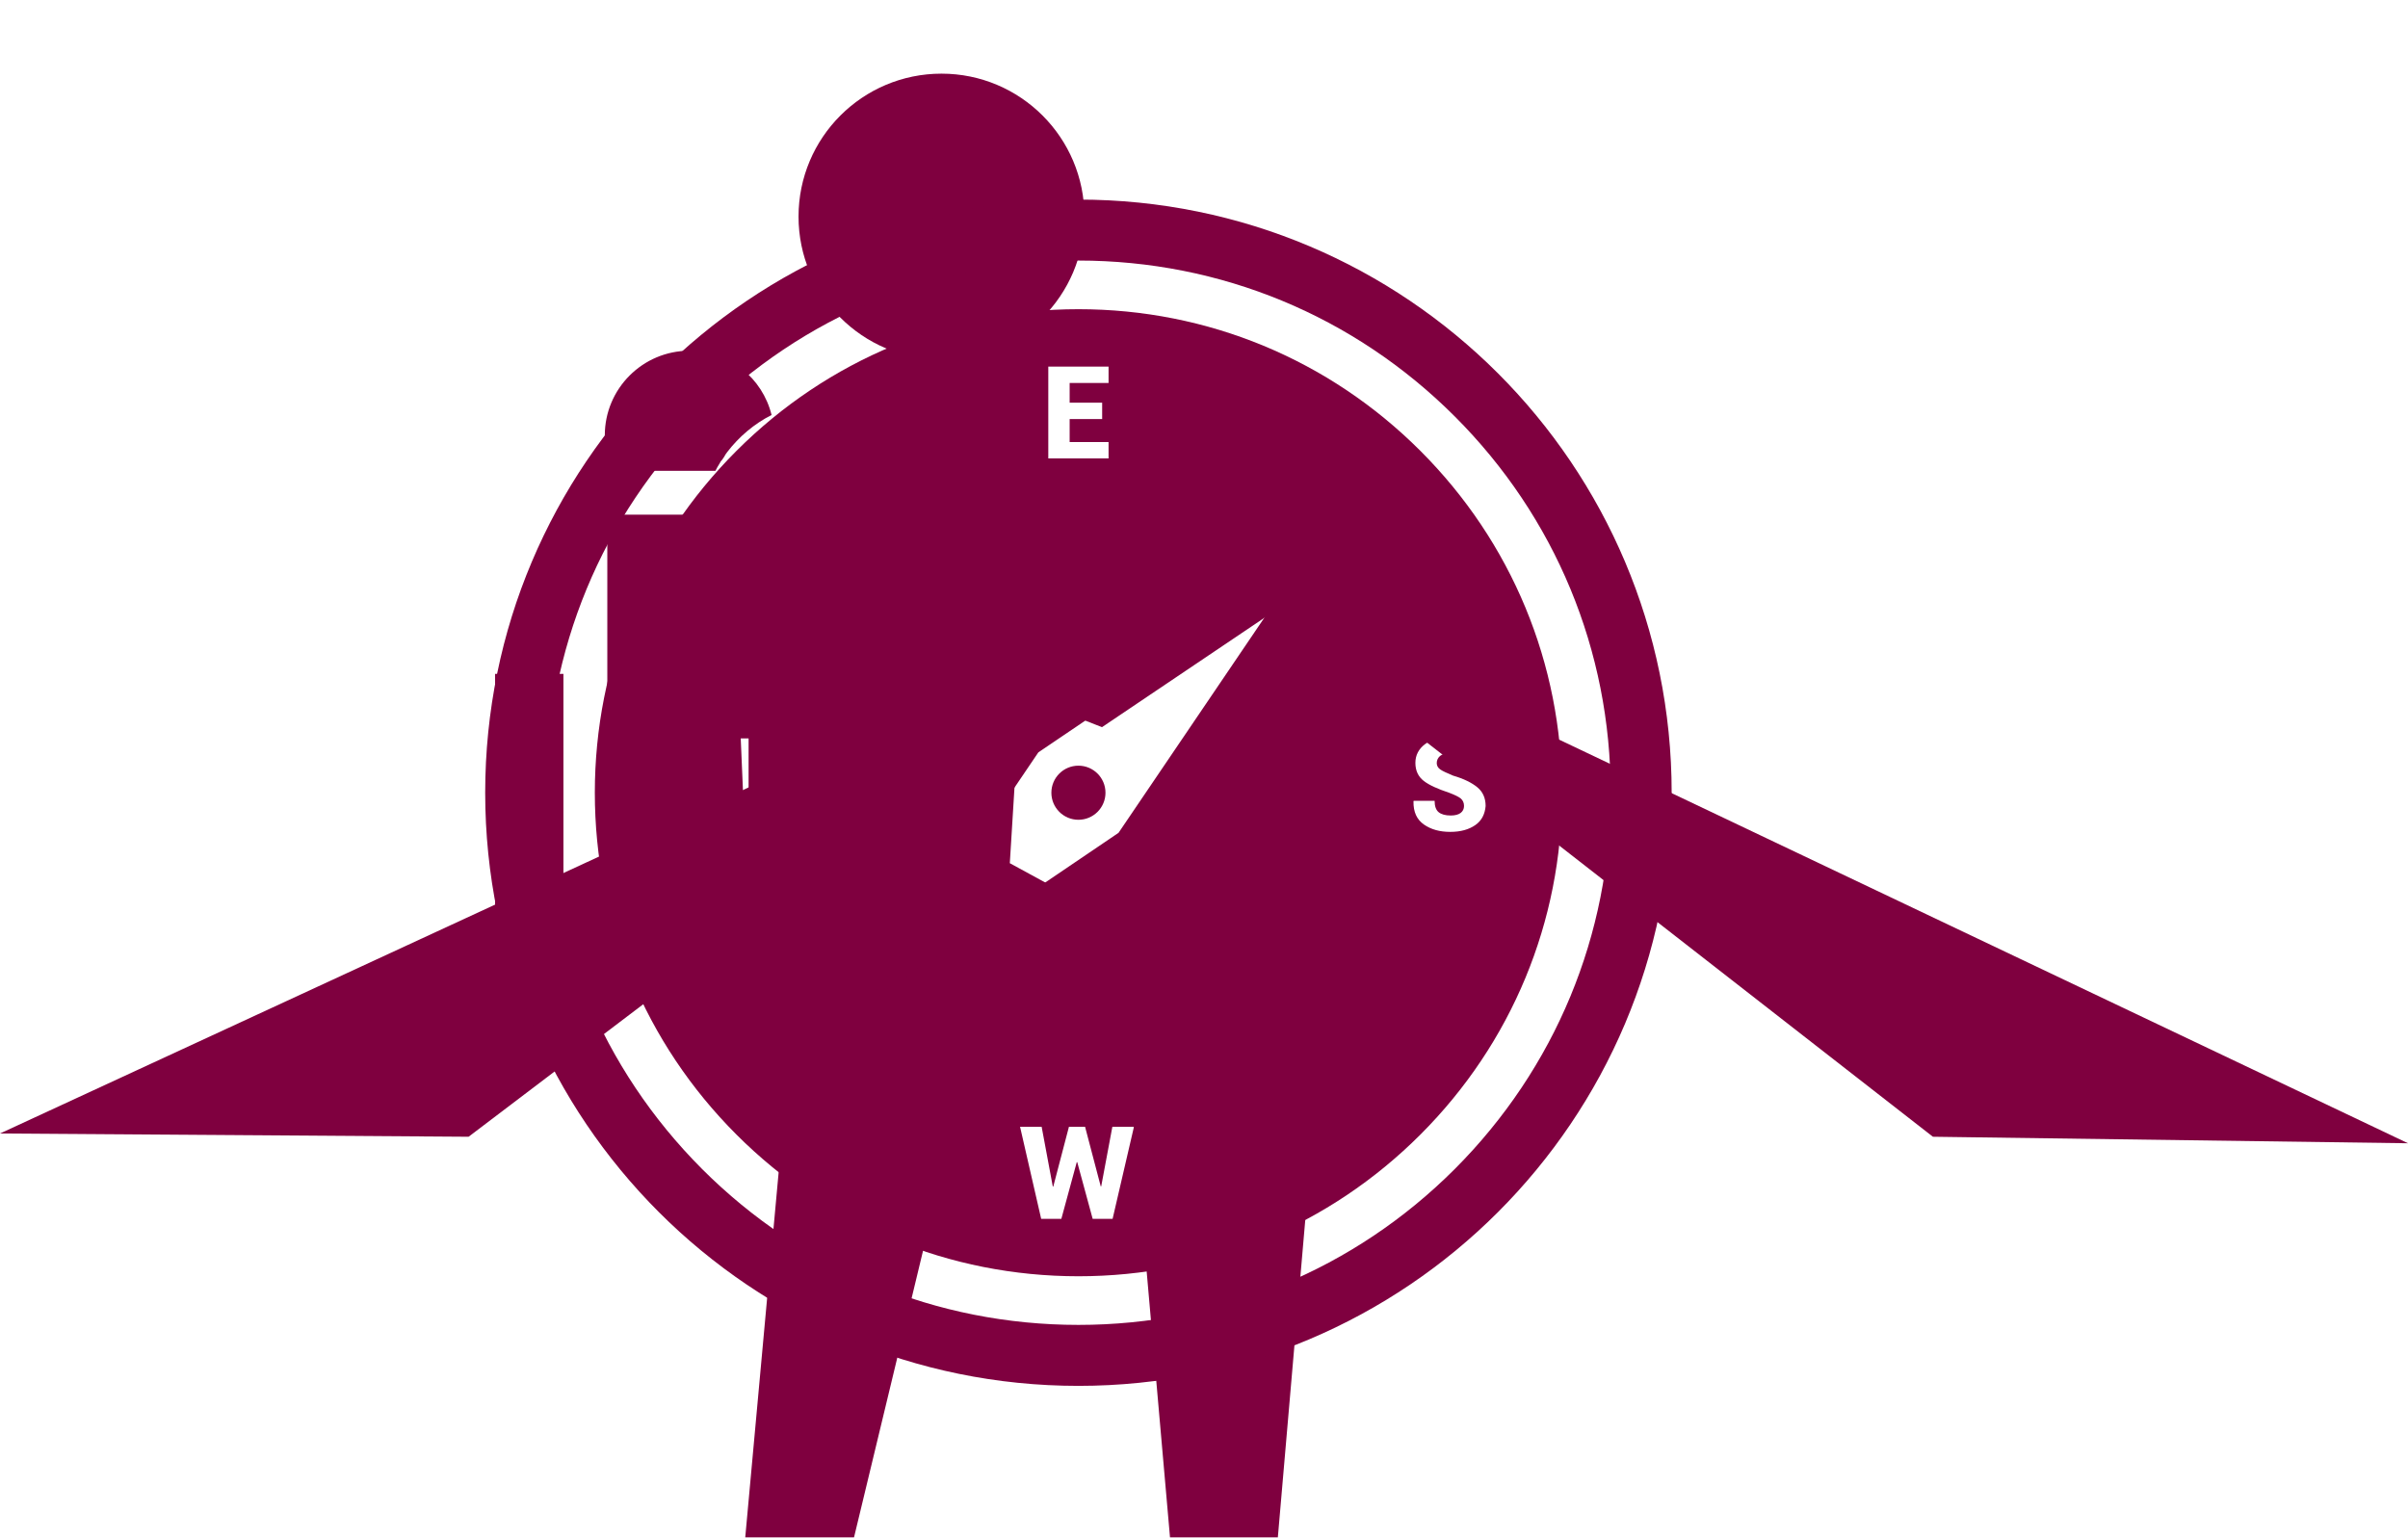
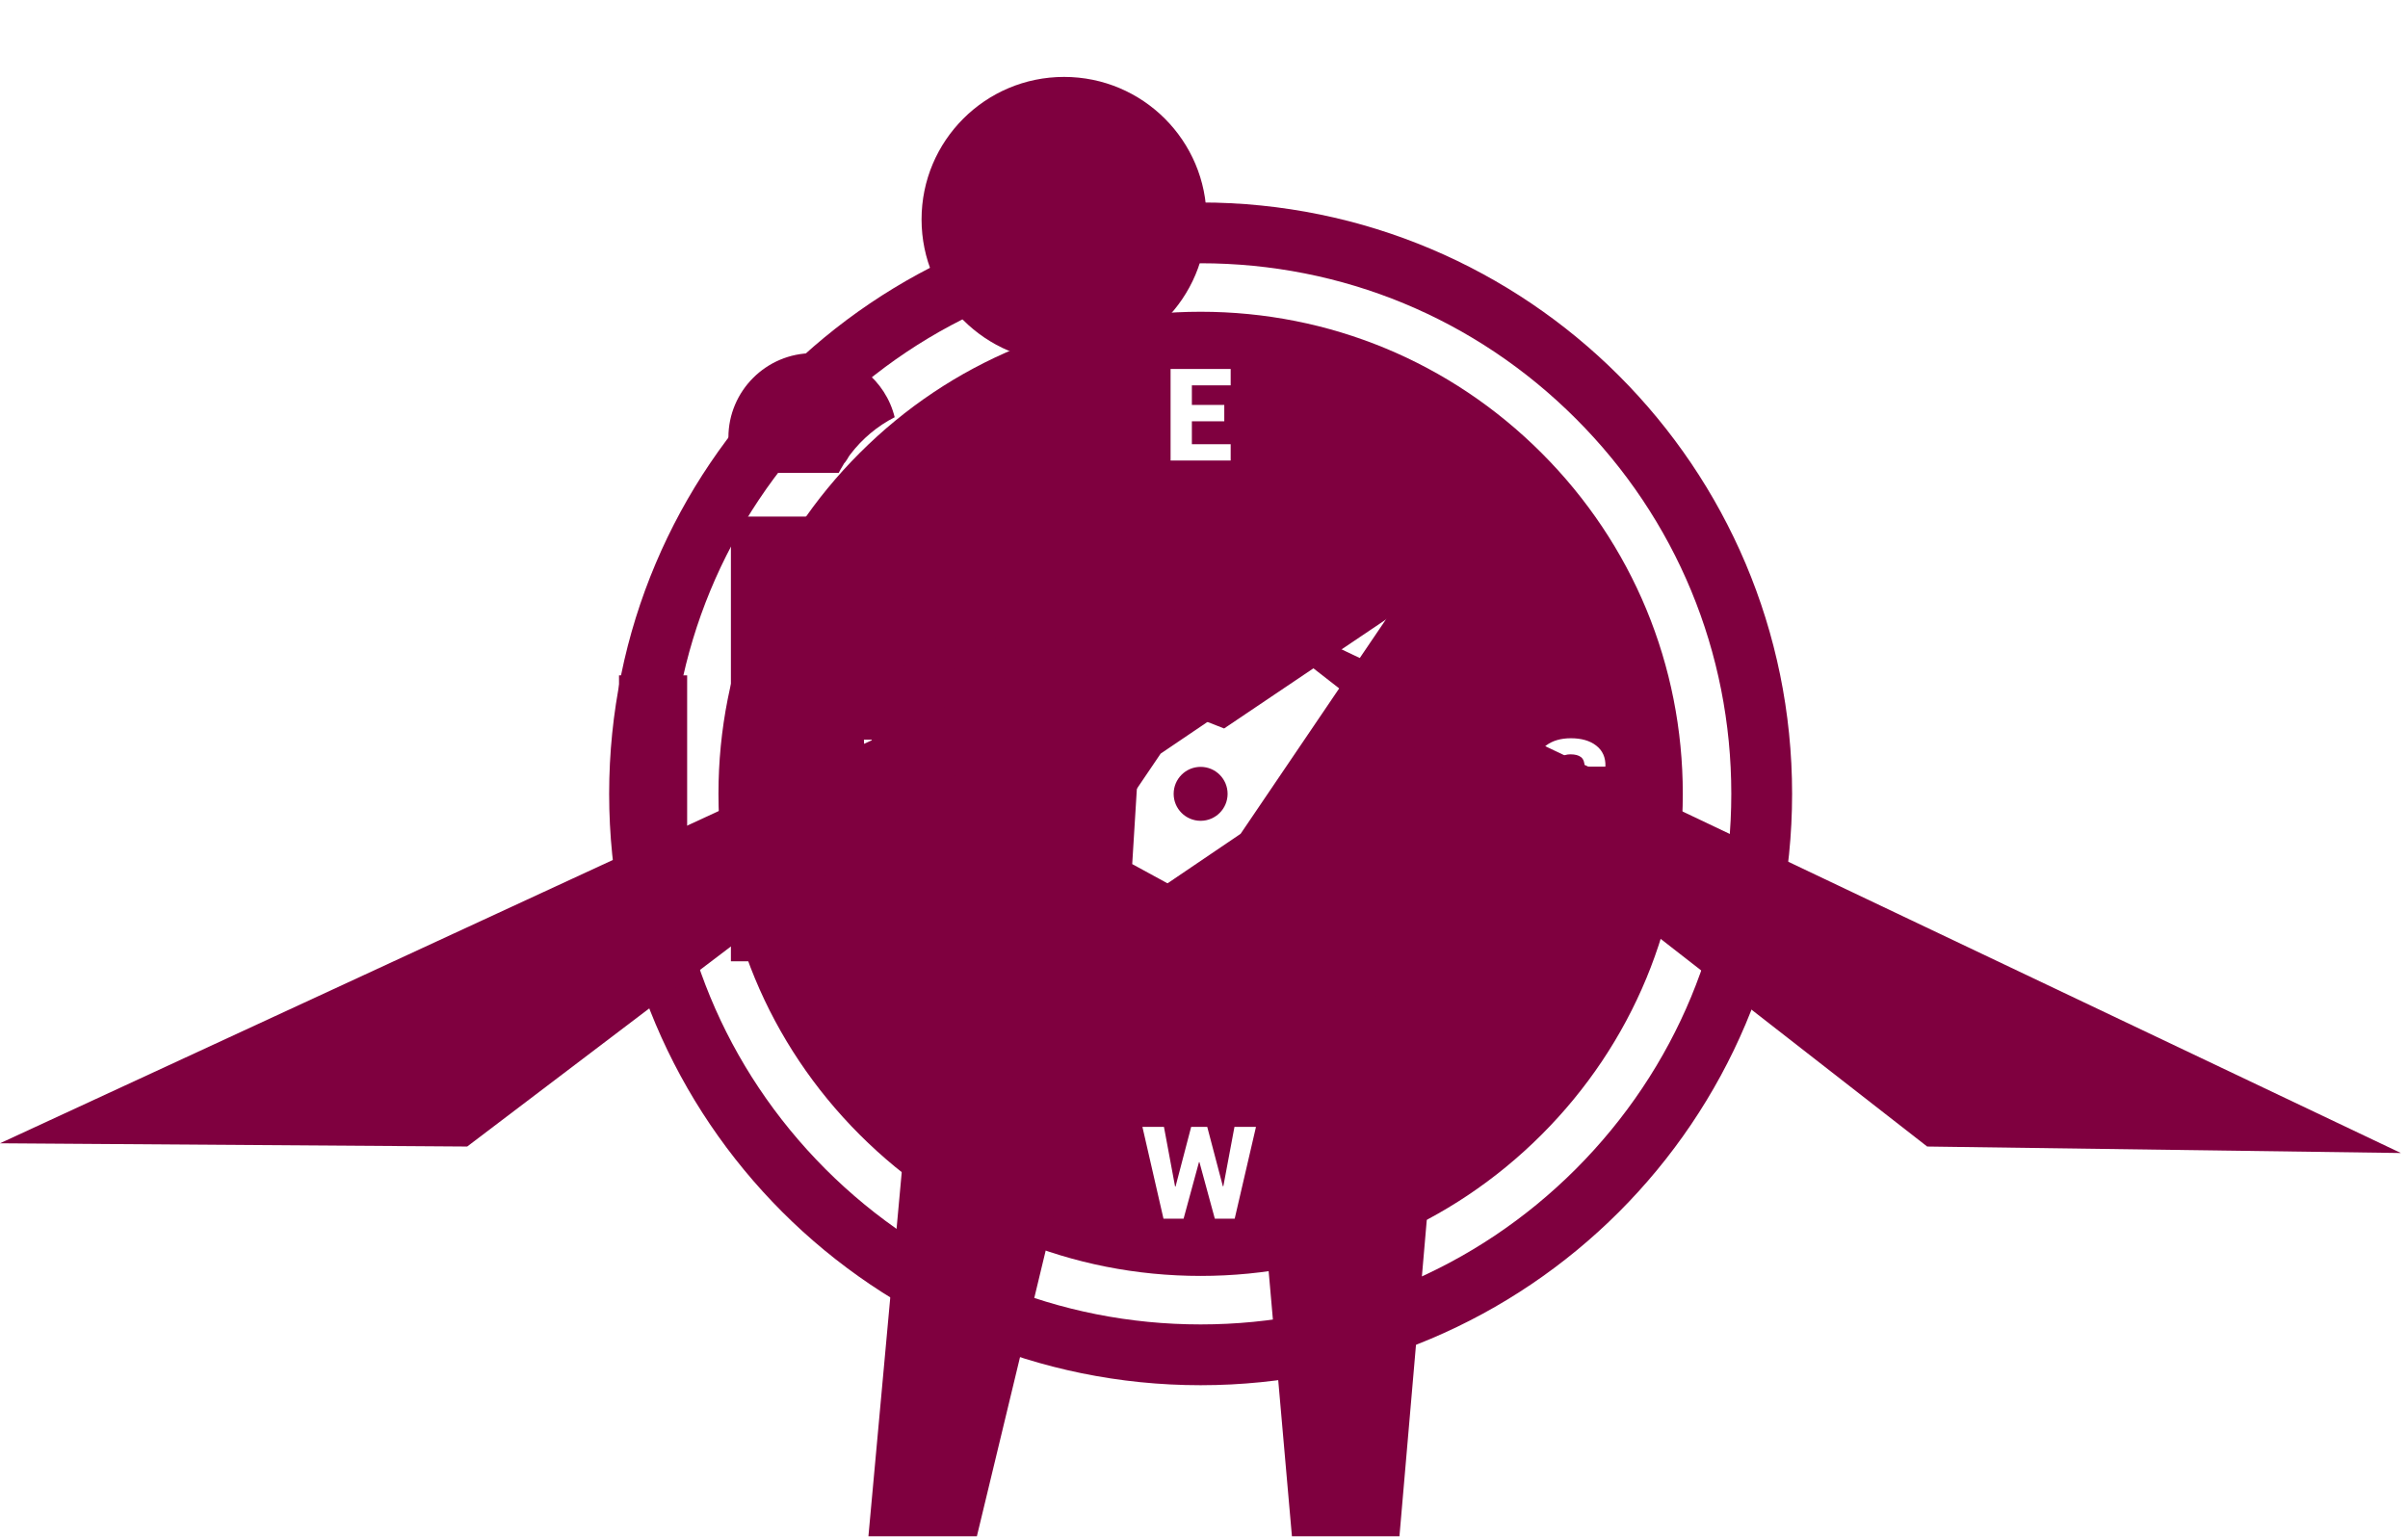
- <svg xmlns="http://www.w3.org/2000/svg" width="418.754mm" height="267.393mm" viewBox="0 0 418.754 267.393" version="1.1" id="svg8">
+ <svg xmlns="http://www.w3.org/2000/svg" width="420mm" height="268mm" viewBox="0 0 420 268" version="1.1" id="svg8">
  <defs id="defs2" />
-   <g id="layer1" transform="translate(618.0184,-38.25628)">
-     <path style="fill:#7f003f;fill-opacity:1;stroke:none;stroke-width:0.198px;stroke-linecap:butt;stroke-linejoin:miter;stroke-opacity:1" d="m -618.018,235.402 210.509,-97.332 208.245,99.03 -82.619,-1.132 -125.626,-97.898 -129.022,97.898 z" id="path815" />
-     <g id="g855" transform="matrix(0.545143,0,0,0.545143,-595.8676,38.80142)">
-       <g id="g822">
-         <rect x="-1" y="-1" width="582" height="402" id="canvas_background" style="fill:none" />
-       </g>
-       <g id="g833">
-         <circle class="st0" cx="259.7" cy="68.1" r="45.6" id="svg_2" style="fill:#7f003f" />
-         <path class="st0" d="m 194,195.8 c -7,-7.6 -11,-17.7 -10.9,-28.2 0,-1.5 0.1,-3 0.3,-4.4 h -30.3 v 142.3 h 45.6 z" id="svg_3" style="fill:#7f003f" />
-         <polygon class="st0" points="231.8,489.5 265.1,351.2 263.2,350.4 211.7,329.9 197.1,489.5 " id="svg_4" style="fill:#7f003f" />
-         <path class="st0" d="m 236.6,144 c -4.1,-2.1 -8.3,-3.1 -12.5,-3.1 -8.5,0 -16.6,4.1 -21.6,10.8 -0.6,0.8 -1.1,1.6 -1.6,2.4 -1.6,2.7 -2.8,5.7 -3.3,9 -0.3,1.5 -0.4,3 -0.4,4.6 -0.1,8.6 4,16.6 10.6,21.7 1.6,1.2 3.4,2.3 5.4,3.2 l 39.4,15.5 32.3,12.7 26,10.2 83.9,-56.5 -13.8,-22.6 -75.6,33.3 z" id="svg_5" style="fill:#7f003f" />
-         <polygon class="st0" points="321.1,358.5 332.6,489.5 367,489.5 380.9,328.6 281.5,274.4 283.9,235.5 247.4,221.1 208.4,205.8 212.7,305.5 213.1,315.4 268.4,337.4 276,340.5 " id="svg_6" style="fill:#7f003f" />
-         <rect class="st0" height="91.6" width="21.8" x="117.3" y="214" id="svg_7" style="fill:#7f003f" />
-         <path class="st0" d="m 187.6,149.2 c 0.4,-0.8 0.8,-1.5 1.3,-2.3 l 0.4,-0.7 0.5,-0.6 c 0.2,-0.3 0.4,-0.6 0.6,-0.9 l 0.4,-0.7 0.5,-0.7 c 3.8,-5 8.7,-9.1 14.2,-11.9 -2.9,-11.8 -13.5,-20.5 -26.2,-20.5 -14.9,0 -27,12.1 -27,27 0,4 0.9,7.9 2.5,11.3 z" id="svg_8" style="fill:#7f003f" />
-       </g>
-     </g>
-     <g id="g887" transform="matrix(0.4126565,0,0,0.4126565,-536.1184,70.49309)">
+   <g id="layer1" transform="translate(618.0184,-35.95737)">
+     <g id="compass" transform="matrix(0.4126565,0,0,0.4126565,-514.247,68.80154)">
      <g id="g860">
        <rect x="-1" y="-1" width="582" height="402" id="canvas_background-7" style="fill:none" />
      </g>
      <g id="g868">
        <path d="M 256,256" id="XMLID_358_" style="fill:#7f003f" />
        <path d="M 256,6 C 117.9,6 6,117.9 6,256 6,394.1 117.9,506 256,506 394.1,506 506,394.1 506,256 506,117.9 394.1,6 256,6 Z M 414.6,414.6 C 372.2,457 315.9,480.3 256,480.3 196.1,480.3 139.8,457 97.4,414.6 55.1,372.2 31.8,315.9 31.8,256 31.8,196.1 55.1,139.8 97.4,97.4 139.8,55 196.1,31.7 256,31.7 c 59.9,0 116.2,23.3 158.6,65.7 42.4,42.4 65.7,98.7 65.7,158.6 0,59.9 -23.4,116.2 -65.7,158.6 z" id="XMLID_355_" style="fill:#7f003f" />
        <path d="M 400.1,111.9 C 361.6,73.4 310.4,52.2 256,52.2 201.6,52.2 150.4,73.4 111.9,111.9 73.4,150.4 52.2,201.6 52.2,256 c 0,54.4 21.2,105.6 59.7,144.1 38.5,38.5 89.7,59.7 144.1,59.7 54.4,0 105.6,-21.2 144.1,-59.7 38.5,-38.5 59.7,-89.7 59.7,-144.1 0,-54.4 -21.2,-105.6 -59.7,-144.1 z M 243.3,76.4 h 25.4 v 6.9 h -16.4 v 8.3 H 266 v 6.9 h -13.7 v 9.7 h 16.4 v 6.9 H 243.3 Z M 117,271.9 h -9 l -14.2,-24.4 -0.2,0.1 v 24.3 h -9 v -38.8 h 9 l 14.2,24.4 0.2,-0.1 v -24.3 h 9 z M 270.4,435.6 H 262 l -6.5,-23.9 h -0.2 l -6.5,23.9 h -8.5 l -8.9,-38.8 h 9.1 l 4.7,25.2 h 0.2 l 6.6,-25.2 h 6.8 l 6.6,25.1 h 0.2 l 4.7,-25.1 h 9.1 z M 272.9,272.9 168,344 239.1,239 344,168 Z m 150.4,-3.3 c -2.7,1.9 -6.2,2.9 -10.6,2.9 -4.4,0 -8.1,-1 -11.1,-3.1 -3,-2.1 -4.5,-5.3 -4.4,-9.8 l 0.1,-0.2 h 8.8 c 0,2.3 0.6,3.9 1.7,4.8 1.1,0.9 2.8,1.4 5.1,1.4 1.9,0 3.3,-0.4 4.2,-1.1 0.9,-0.7 1.4,-1.7 1.4,-2.9 0,-1.4 -0.5,-2.4 -1.4,-3.2 -0.9,-0.7 -2.5,-1.5 -4.9,-2.4 -4.8,-1.6 -8.4,-3.2 -10.7,-5 -2.3,-1.8 -3.5,-4.3 -3.5,-7.6 0,-3.2 1.4,-5.9 4.1,-7.9 2.7,-2 6.2,-3 10.4,-3 4.4,0 8,1 10.7,3.1 2.7,2.1 4,5 3.9,8.7 l -0.1,0.2 h -8.7 c 0,-1.8 -0.5,-3.2 -1.5,-4 -1,-0.8 -2.5,-1.2 -4.5,-1.2 -1.6,0 -2.9,0.4 -3.9,1.2 -0.9,0.8 -1.4,1.8 -1.4,3 0,1.1 0.5,2 1.5,2.7 1,0.7 2.8,1.5 5.4,2.6 4.5,1.3 7.9,3 10.2,4.9 2.3,1.9 3.5,4.5 3.5,7.9 -0.3,3.4 -1.6,6.1 -4.3,8 z" id="XMLID_348_" style="fill:#7f003f" />
        <circle cx="256" cy="256" id="XMLID_346_" r="11.4" style="fill:#7f003f" />
      </g>
    </g>
+     <g id="hiker" transform="matrix(0.545143,0,0,0.545143,-573.9961,37.10987)">
+       <g id="g822">
+         <rect x="-1" y="-1" width="582" height="402" id="canvas_background" style="fill:none" />
+       </g>
+       <g id="g833">
+         <circle class="st0" cx="259.7" cy="68.1" r="45.6" id="svg_2" style="fill:#7f003f" />
+         <path class="st0" d="m 194,195.8 c -7,-7.6 -11,-17.7 -10.9,-28.2 0,-1.5 0.1,-3 0.3,-4.4 h -30.3 v 142.3 h 45.6 z" id="svg_3" style="fill:#7f003f" />
+         <polygon class="st0" points="211.7,329.9 197.1,489.5 231.8,489.5 265.1,351.2 263.2,350.4 " id="svg_4" style="fill:#7f003f" />
+         <path class="st0" d="m 236.6,144 c -4.1,-2.1 -8.3,-3.1 -12.5,-3.1 -8.5,0 -16.6,4.1 -21.6,10.8 -0.6,0.8 -1.1,1.6 -1.6,2.4 -1.6,2.7 -2.8,5.7 -3.3,9 -0.3,1.5 -0.4,3 -0.4,4.6 -0.1,8.6 4,16.6 10.6,21.7 1.6,1.2 3.4,2.3 5.4,3.2 l 39.4,15.5 32.3,12.7 26,10.2 83.9,-56.5 -13.8,-22.6 -75.6,33.3 z" id="svg_5" style="fill:#7f003f" />
+         <polygon class="st0" points="212.7,305.5 213.1,315.4 268.4,337.4 276,340.5 321.1,358.5 332.6,489.5 367,489.5 380.9,328.6 281.5,274.4 283.9,235.5 247.4,221.1 208.4,205.8 " id="svg_6" style="fill:#7f003f" />
+         <rect class="st0" height="91.6" width="21.8" x="117.3" y="214" id="svg_7" style="fill:#7f003f" />
+         <path class="st0" d="m 187.6,149.2 c 0.4,-0.8 0.8,-1.5 1.3,-2.3 l 0.4,-0.7 0.5,-0.6 c 0.2,-0.3 0.4,-0.6 0.6,-0.9 l 0.4,-0.7 0.5,-0.7 c 3.8,-5 8.7,-9.1 14.2,-11.9 -2.9,-11.8 -13.5,-20.5 -26.2,-20.5 -14.9,0 -27,12.1 -27,27 0,4 0.9,7.9 2.5,11.3 z" id="svg_8" style="fill:#7f003f" />
+       </g>
+     </g>
+     <path style="fill:#7f003f;fill-opacity:1;stroke:none;stroke-width:0.198px;stroke-linecap:butt;stroke-linejoin:miter;stroke-opacity:1" d="m -618.018,235.402 210.509,-97.332 208.245,99.03 -82.619,-1.132 -125.626,-97.898 -129.022,97.898 z" id="logo" />
  </g>
</svg>
